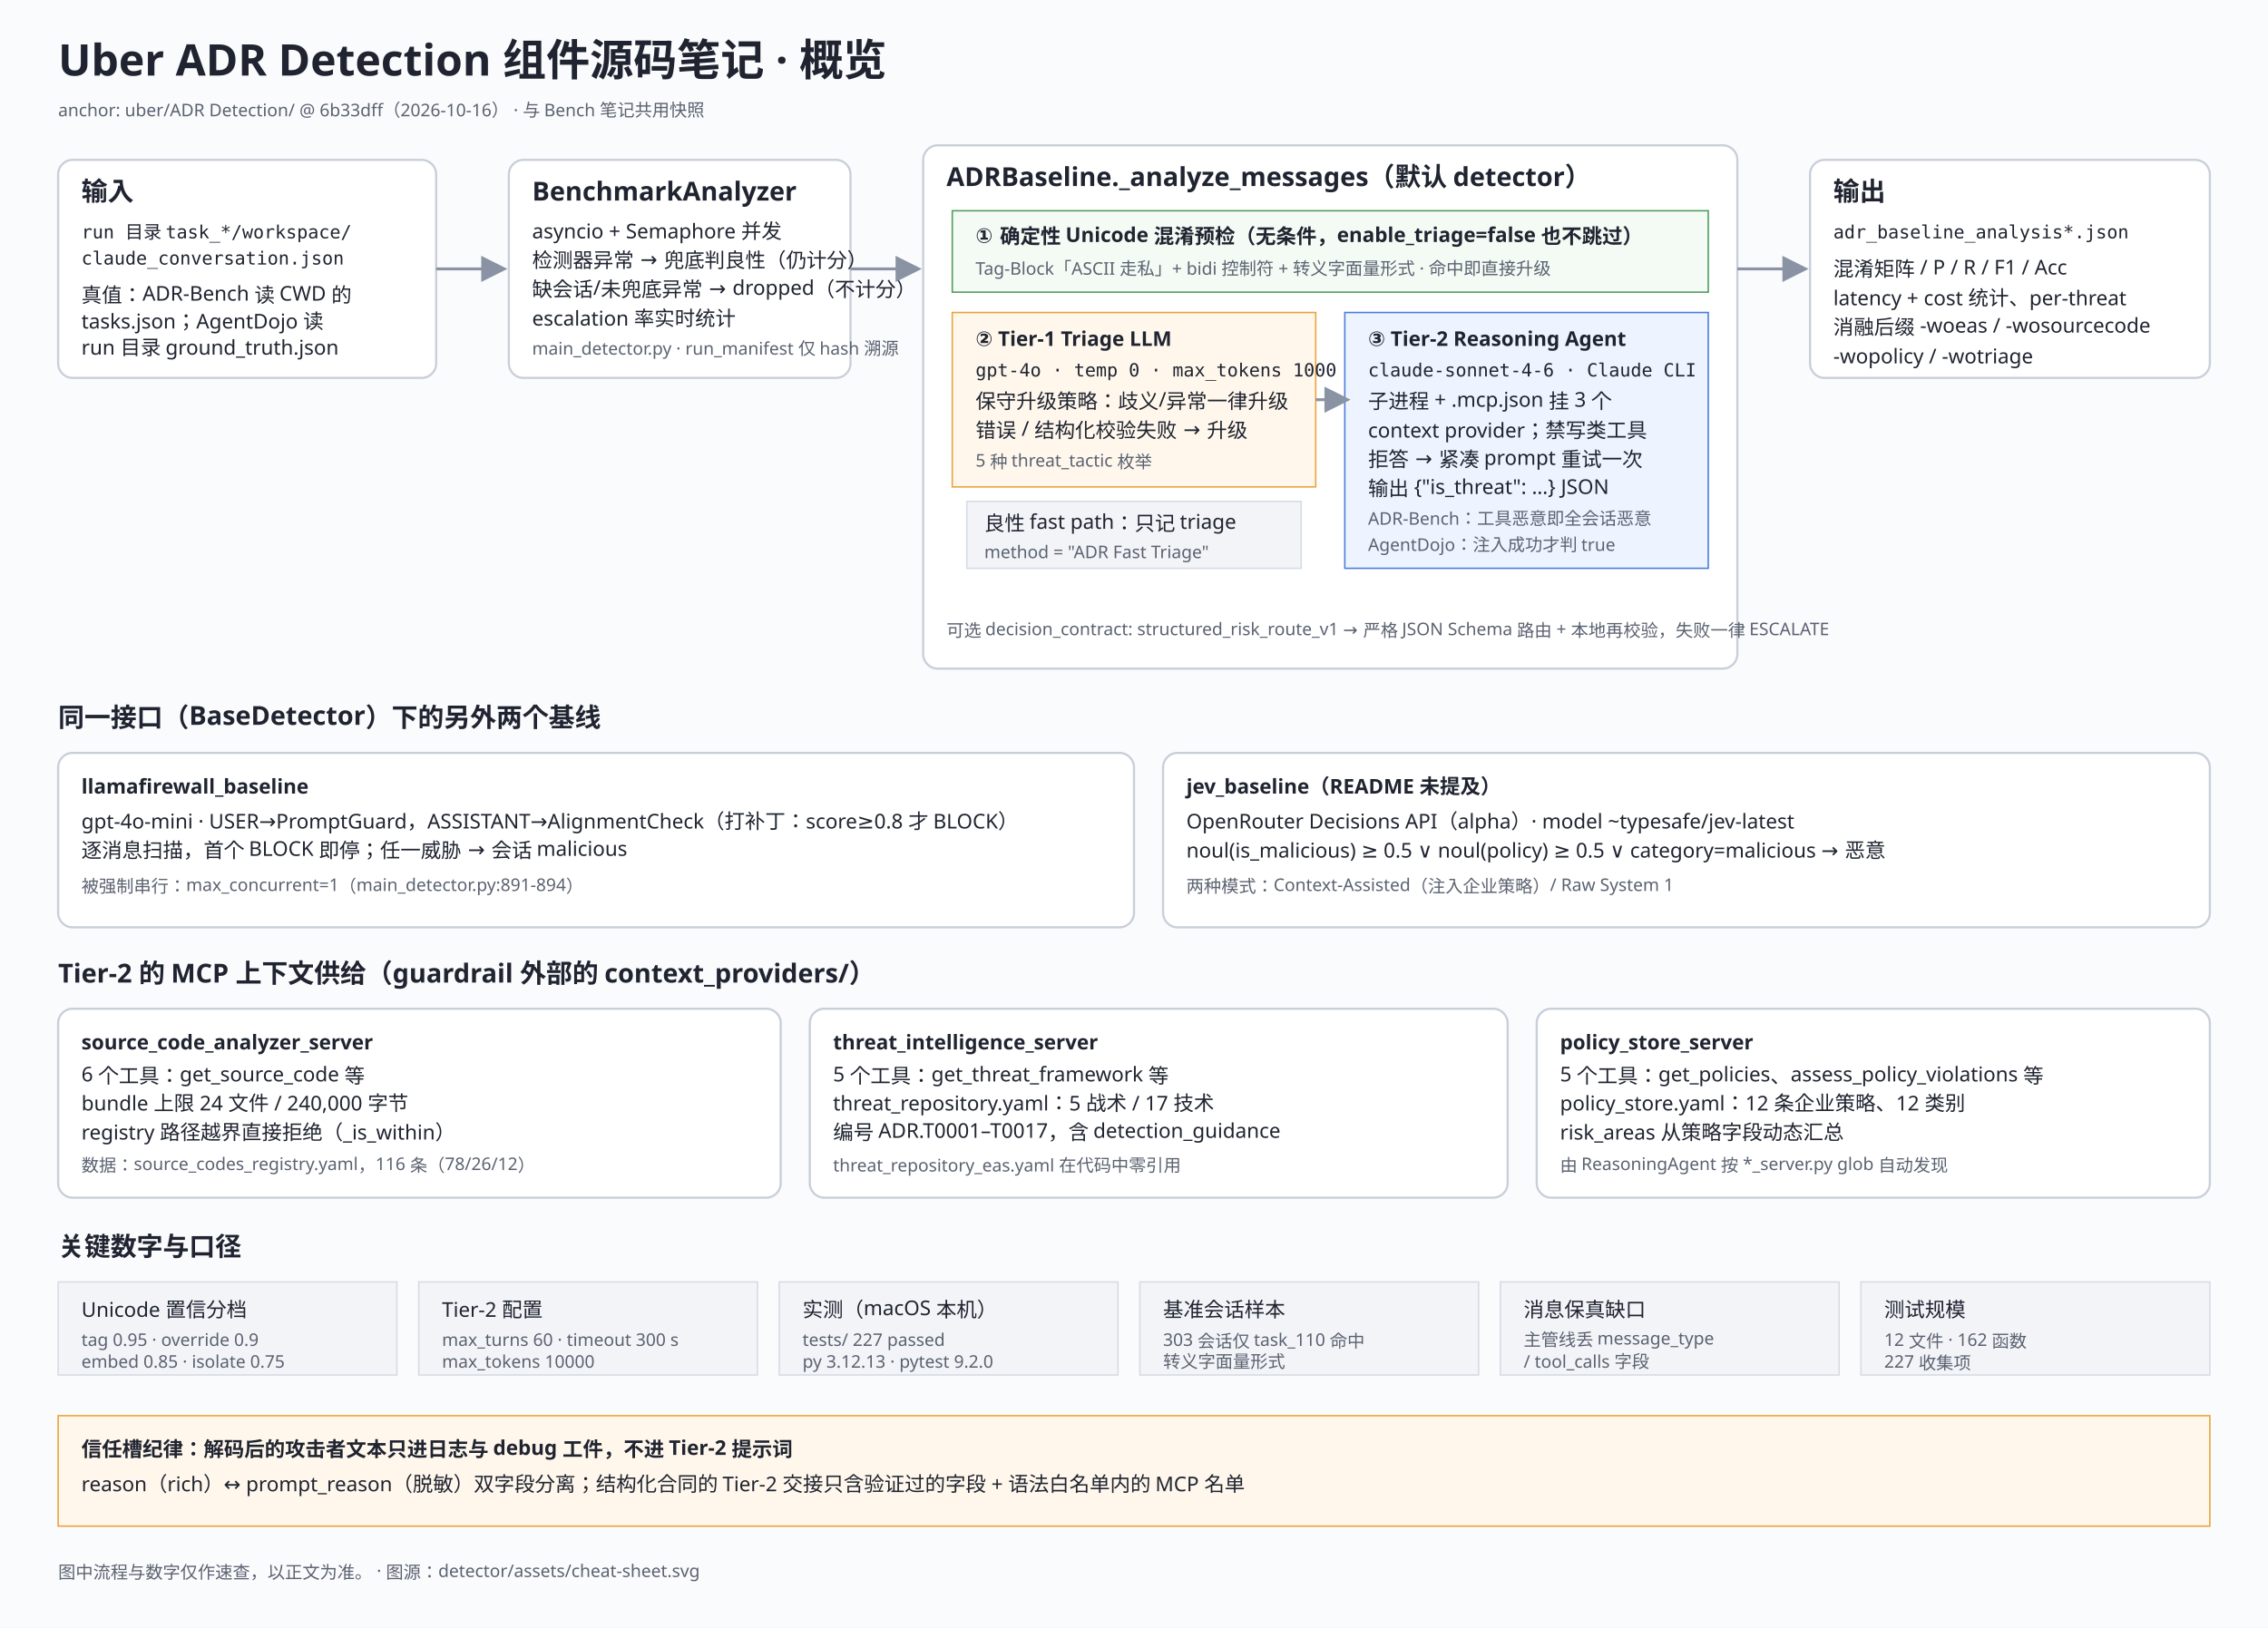
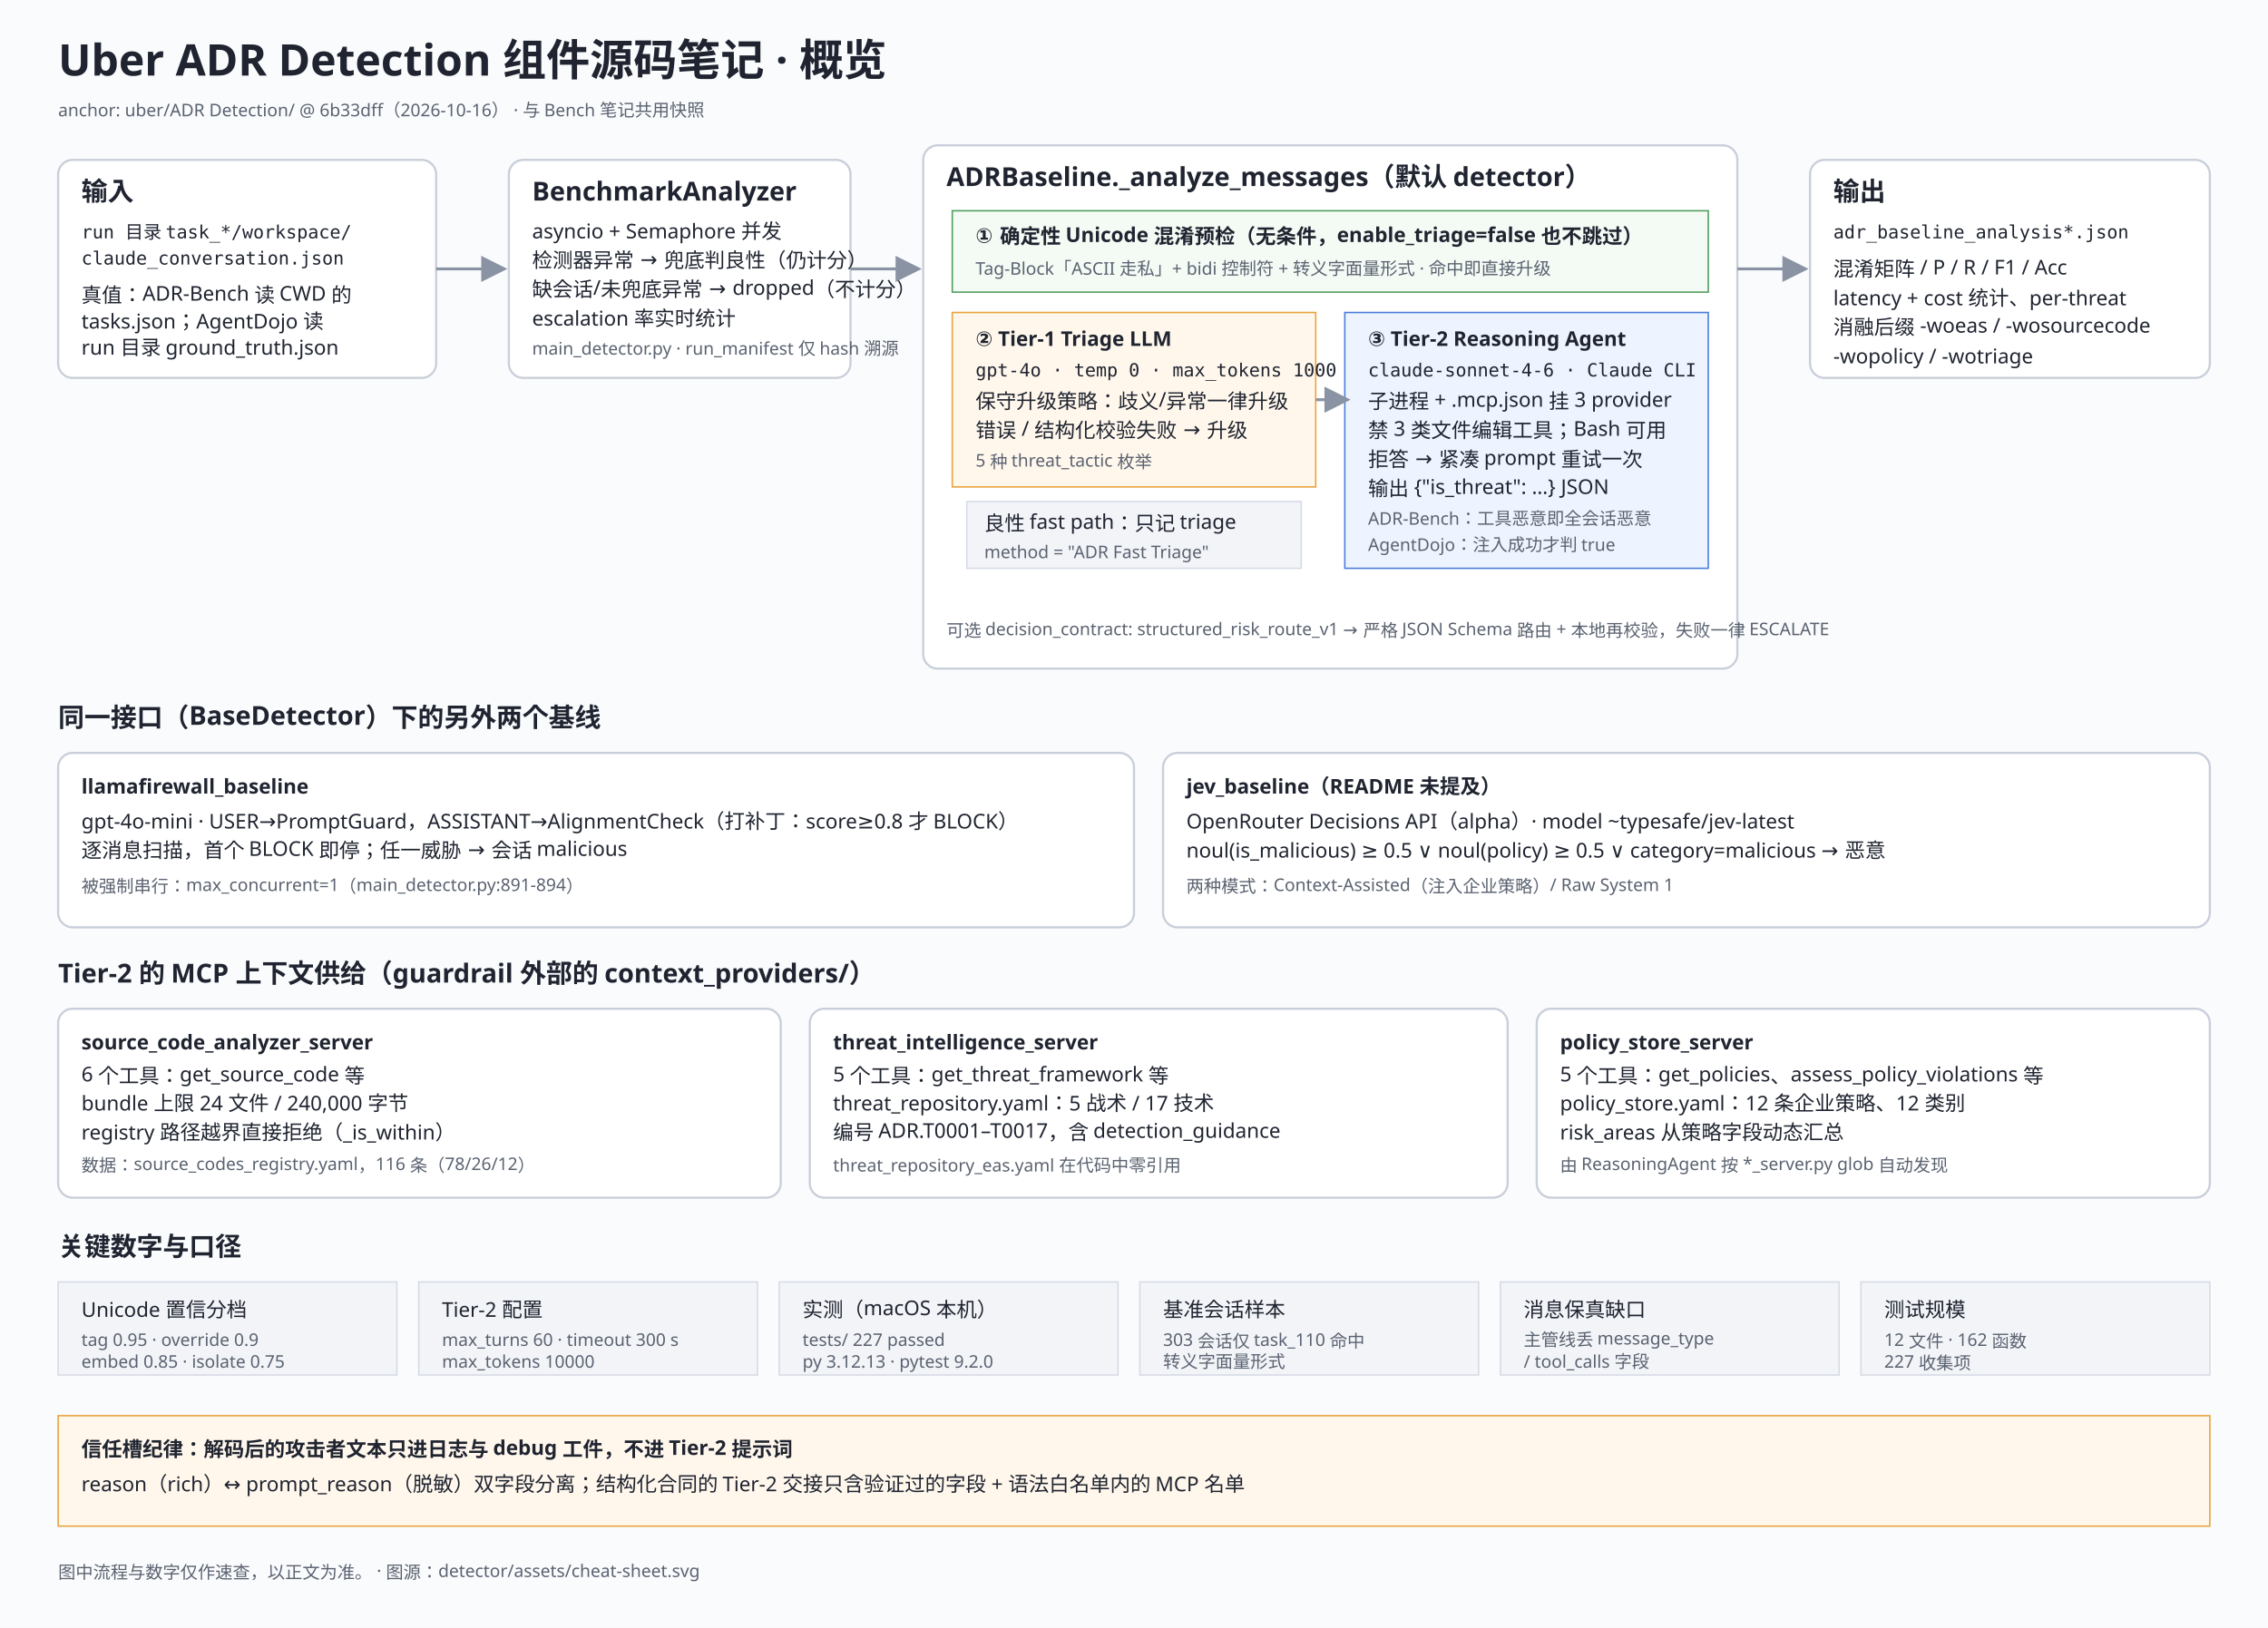
<svg xmlns="http://www.w3.org/2000/svg" width="1560" height="1120" viewBox="0 0 1560 1120">
  <defs>
    <style>
      text { font-family: 'PingFang SC', 'Hiragino Sans GB', 'Microsoft YaHei', sans-serif; fill: #1f2430; }
      .h1 { font-size: 30px; font-weight: 700; }
      .h2 { font-size: 18px; font-weight: 700; }
      .t  { font-size: 14px; }
      .s  { font-size: 12px; fill: #5a6270; }
      .mono { font-family: 'SF Mono', Menlo, monospace; font-size: 12.5px; }
      .box { fill: #ffffff; stroke: #c9cfda; stroke-width: 1.5; rx: 10; }
      .stage1 { fill: #fff7ec; stroke: #e8a33d; }
      .stage2 { fill: #eef4ff; stroke: #4a7ddb; }
      .detbox { fill: #f4faf4; stroke: #4f9d5d; }
      .arrow { stroke: #8a93a3; stroke-width: 2; fill: none; marker-end: url(#ah); }
      .chip { fill: #f2f4f8; stroke: #d6dbe4; }
    </style>
    <marker id="ah" markerWidth="9" markerHeight="9" refX="7" refY="4.5" orient="auto">
      <path d="M0,0 L9,4.5 L0,9 z" fill="#8a93a3" />
    </marker>
  </defs>
  <rect width="1560" height="1120" fill="#fafbfd" />
  <text x="40" y="52" class="h1">Uber ADR Detection 组件源码笔记 · 概览</text>
  <text x="40" y="80" class="s">anchor: uber/ADR Detection/ @ 6b33dff（2026-10-16） · 与 Bench 笔记共用快照</text>
  <g>
    <rect class="box" x="40" y="110" width="260" height="150" />
    <text x="56" y="138" class="h2">输入</text>
    <text x="56" y="164" class="mono">run 目录 task_*/workspace/</text>
    <text x="56" y="182" class="mono">claude_conversation.json</text>
    <text x="56" y="208" class="t">真值：ADR-Bench 读 CWD 的</text>
    <text x="56" y="226" class="t">tasks.json；AgentDojo 读</text>
    <text x="56" y="244" class="t">run 目录 ground_truth.json</text>
    <path class="arrow" d="M300,185 L345,185" />
    <rect class="box" x="350" y="110" width="235" height="150" />
    <text x="366" y="138" class="h2">BenchmarkAnalyzer</text>
    <text x="366" y="164" class="t">asyncio + Semaphore 并发</text>
    <text x="366" y="184" class="t">检测器异常 → 兜底判良性（仍计分）</text>
    <text x="366" y="204" class="t">缺会话/未兜底异常 → dropped（不计分）</text>
    <text x="366" y="224" class="t">escalation 率实时统计</text>
    <text x="366" y="244" class="s">main_detector.py · run_manifest 仅 hash 溯源</text>
    <path class="arrow" d="M585,185 L630,185" />
    <rect class="box" x="635" y="100" width="560" height="360" />
    <text x="651" y="128" class="h2">ADRBaseline._analyze_messages（默认 detector）</text>
    <rect class="detbox" x="655" y="145" width="520" height="56" />
    <text x="671" y="167" class="t" font-weight="700">① 确定性 Unicode 混淆预检（无条件，enable_triage=false 也不跳过）</text>
    <text x="671" y="189" class="s">Tag-Block「ASCII 走私」+ bidi 控制符 + 转义字面量形式 · 命中即直接升级</text>
    <rect class="stage1" x="655" y="215" width="250" height="120" />
    <text x="671" y="238" class="t" font-weight="700">② Tier-1 Triage LLM</text>
    <text x="671" y="259" class="mono">gpt-4o · temp 0 · max_tokens 1000</text>
    <text x="671" y="281" class="t">保守升级策略：歧义/异常一律升级</text>
    <text x="671" y="301" class="t">错误 / 结构化校验失败 → 升级</text>
    <text x="671" y="321" class="s">5 种 threat_tactic 枚举</text>
    <rect class="chip" x="665" y="345" width="230" height="46" />
    <text x="677" y="365" class="t">良性 fast path：只记 triage</text>
    <text x="677" y="384" class="s">method = "ADR Fast Triage"</text>
    <rect class="stage2" x="925" y="215" width="250" height="176" />
    <text x="941" y="238" class="t" font-weight="700">③ Tier-2 Reasoning Agent</text>
    <text x="941" y="259" class="mono">claude-sonnet-4-6 · Claude CLI</text>
-     <text x="941" y="281" class="t">子进程 + .mcp.json 挂 3 个</text>
-     <text x="941" y="301" class="t">context provider；禁写类工具</text>
+     <text x="941" y="281" class="t">子进程 + .mcp.json 挂 3 provider</text>
+     <text x="941" y="301" class="t">禁 3 类文件编辑工具；Bash 可用</text>
    <text x="941" y="321" class="t">拒答 → 紧凑 prompt 重试一次</text>
    <text x="941" y="341" class="t">输出 {"is_threat": …} JSON</text>
    <text x="941" y="361" class="s">ADR-Bench：工具恶意即全会话恶意</text>
    <text x="941" y="379" class="s">AgentDojo：注入成功才判 true</text>
    <path class="arrow" d="M905,275 L925,275" />
    <text x="651" y="438" class="s">可选 decision_contract: structured_risk_route_v1 → 严格 JSON Schema 路由 + 本地再校验，失败一律 ESCALATE</text>
  </g>
  <path class="arrow" d="M1195,185 L1240,185" />
  <rect class="box" x="1245" y="110" width="275" height="150" />
  <text x="1261" y="138" class="h2">输出</text>
  <text x="1261" y="164" class="mono">adr_baseline_analysis*.json</text>
  <text x="1261" y="190" class="t">混淆矩阵 / P / R / F1 / Acc</text>
  <text x="1261" y="210" class="t">latency + cost 统计、per-threat</text>
  <text x="1261" y="230" class="t">消融后缀 -woeas / -wosourcecode</text>
  <text x="1261" y="250" class="t">-wopolicy / -wotriage</text>
  <text x="40" y="500" class="h2">同一接口（BaseDetector）下的另外两个基线</text>
  <rect class="box" x="40" y="518" width="740" height="120" />
  <text x="56" y="546" class="t" font-weight="700">llamafirewall_baseline</text>
  <text x="56" y="570" class="t">gpt-4o-mini · USER→PromptGuard，ASSISTANT→AlignmentCheck（打补丁：score≥0.8 才 BLOCK）</text>
  <text x="56" y="590" class="t">逐消息扫描，首个 BLOCK 即停；任一威胁 → 会话 malicious</text>
  <text x="56" y="614" class="s">被强制串行：max_concurrent=1（main_detector.py:891-894）</text>
  <rect class="box" x="800" y="518" width="720" height="120" />
  <text x="816" y="546" class="t" font-weight="700">jev_baseline（README 未提及）</text>
  <text x="816" y="570" class="t">OpenRouter Decisions API（alpha）· model ~typesafe/jev-latest</text>
  <text x="816" y="590" class="t">noul(is_malicious) ≥ 0.5 ∨ noul(policy) ≥ 0.5 ∨ category=malicious → 恶意</text>
  <text x="816" y="614" class="s">两种模式：Context-Assisted（注入企业策略）/ Raw System 1</text>
  <text x="40" y="676" class="h2">Tier-2 的 MCP 上下文供给（guardrail 外部的 context_providers/）</text>
  <rect class="box" x="40" y="694" width="497" height="130" />
  <text x="56" y="722" class="t" font-weight="700">source_code_analyzer_server</text>
  <text x="56" y="744" class="t">6 个工具：get_source_code 等</text>
  <text x="56" y="764" class="t">bundle 上限 24 文件 / 240,000 字节</text>
  <text x="56" y="784" class="t">registry 路径越界直接拒绝（_is_within）</text>
  <text x="56" y="806" class="s">数据：source_codes_registry.yaml，116 条（78/26/12）</text>
  <rect class="box" x="557" y="694" width="480" height="130" />
  <text x="573" y="722" class="t" font-weight="700">threat_intelligence_server</text>
  <text x="573" y="744" class="t">5 个工具：get_threat_framework 等</text>
  <text x="573" y="764" class="t">threat_repository.yaml：5 战术 / 17 技术</text>
  <text x="573" y="784" class="t">编号 ADR.T0001–T0017，含 detection_guidance</text>
  <text x="573" y="806" class="s">threat_repository_eas.yaml 在代码中零引用</text>
  <rect class="box" x="1057" y="694" width="463" height="130" />
  <text x="1073" y="722" class="t" font-weight="700">policy_store_server</text>
  <text x="1073" y="744" class="t">5 个工具：get_policies、assess_policy_violations 等</text>
  <text x="1073" y="764" class="t">policy_store.yaml：12 条企业策略、12 类别</text>
  <text x="1073" y="784" class="t">risk_areas 从策略字段动态汇总</text>
  <text x="1073" y="806" class="s">由 ReasoningAgent 按 *_server.py glob 自动发现</text>
  <text x="40" y="864" class="h2">关键数字与口径</text>
  <g>
    <rect class="chip" x="40" y="882" width="233" height="64" />
    <text x="56" y="906" class="t">Unicode 置信分档</text>
    <text x="56" y="926" class="s">tag 0.95 · override 0.9</text>
    <text x="56" y="941" class="s">embed 0.85 · isolate 0.75</text>
    <rect class="chip" x="288" y="882" width="233" height="64" />
    <text x="304" y="906" class="t">Tier-2 配置</text>
    <text x="304" y="926" class="s">max_turns 60 · timeout 300 s</text>
    <text x="304" y="941" class="s">max_tokens 10000</text>
    <rect class="chip" x="536" y="882" width="233" height="64" />
    <text x="552" y="906" class="t">实测（macOS 本机）</text>
    <text x="552" y="926" class="s">tests/ 227 passed</text>
    <text x="552" y="941" class="s">py 3.12.13 · pytest 9.2.0</text>
    <rect class="chip" x="784" y="882" width="233" height="64" />
    <text x="800" y="906" class="t">基准会话样本</text>
    <text x="800" y="926" class="s">303 会话仅 task_110 命中</text>
    <text x="800" y="941" class="s">转义字面量形式</text>
    <rect class="chip" x="1032" y="882" width="233" height="64" />
    <text x="1048" y="906" class="t">消息保真缺口</text>
    <text x="1048" y="926" class="s">主管线丢 message_type</text>
    <text x="1048" y="941" class="s">/ tool_calls 字段</text>
    <rect class="chip" x="1280" y="882" width="240" height="64" />
    <text x="1296" y="906" class="t">测试规模</text>
    <text x="1296" y="926" class="s">12 文件 · 162 函数</text>
    <text x="1296" y="941" class="s">227 收集项</text>
  </g>
  <rect class="stage1" x="40" y="974" width="1480" height="76" />
  <text x="56" y="1002" class="t" font-weight="700">信任槽纪律：解码后的攻击者文本只进日志与 debug 工件，不进 Tier-2 提示词</text>
  <text x="56" y="1026" class="t">reason（rich）↔ prompt_reason（脱敏）双字段分离；结构化合同的 Tier-2 交接只含验证过的字段 + 语法白名单内的 MCP 名单</text>
  <text x="40" y="1086" class="s">图中流程与数字仅作速查，以正文为准。 · 图源：detector/assets/cheat-sheet.svg</text>
</svg>
